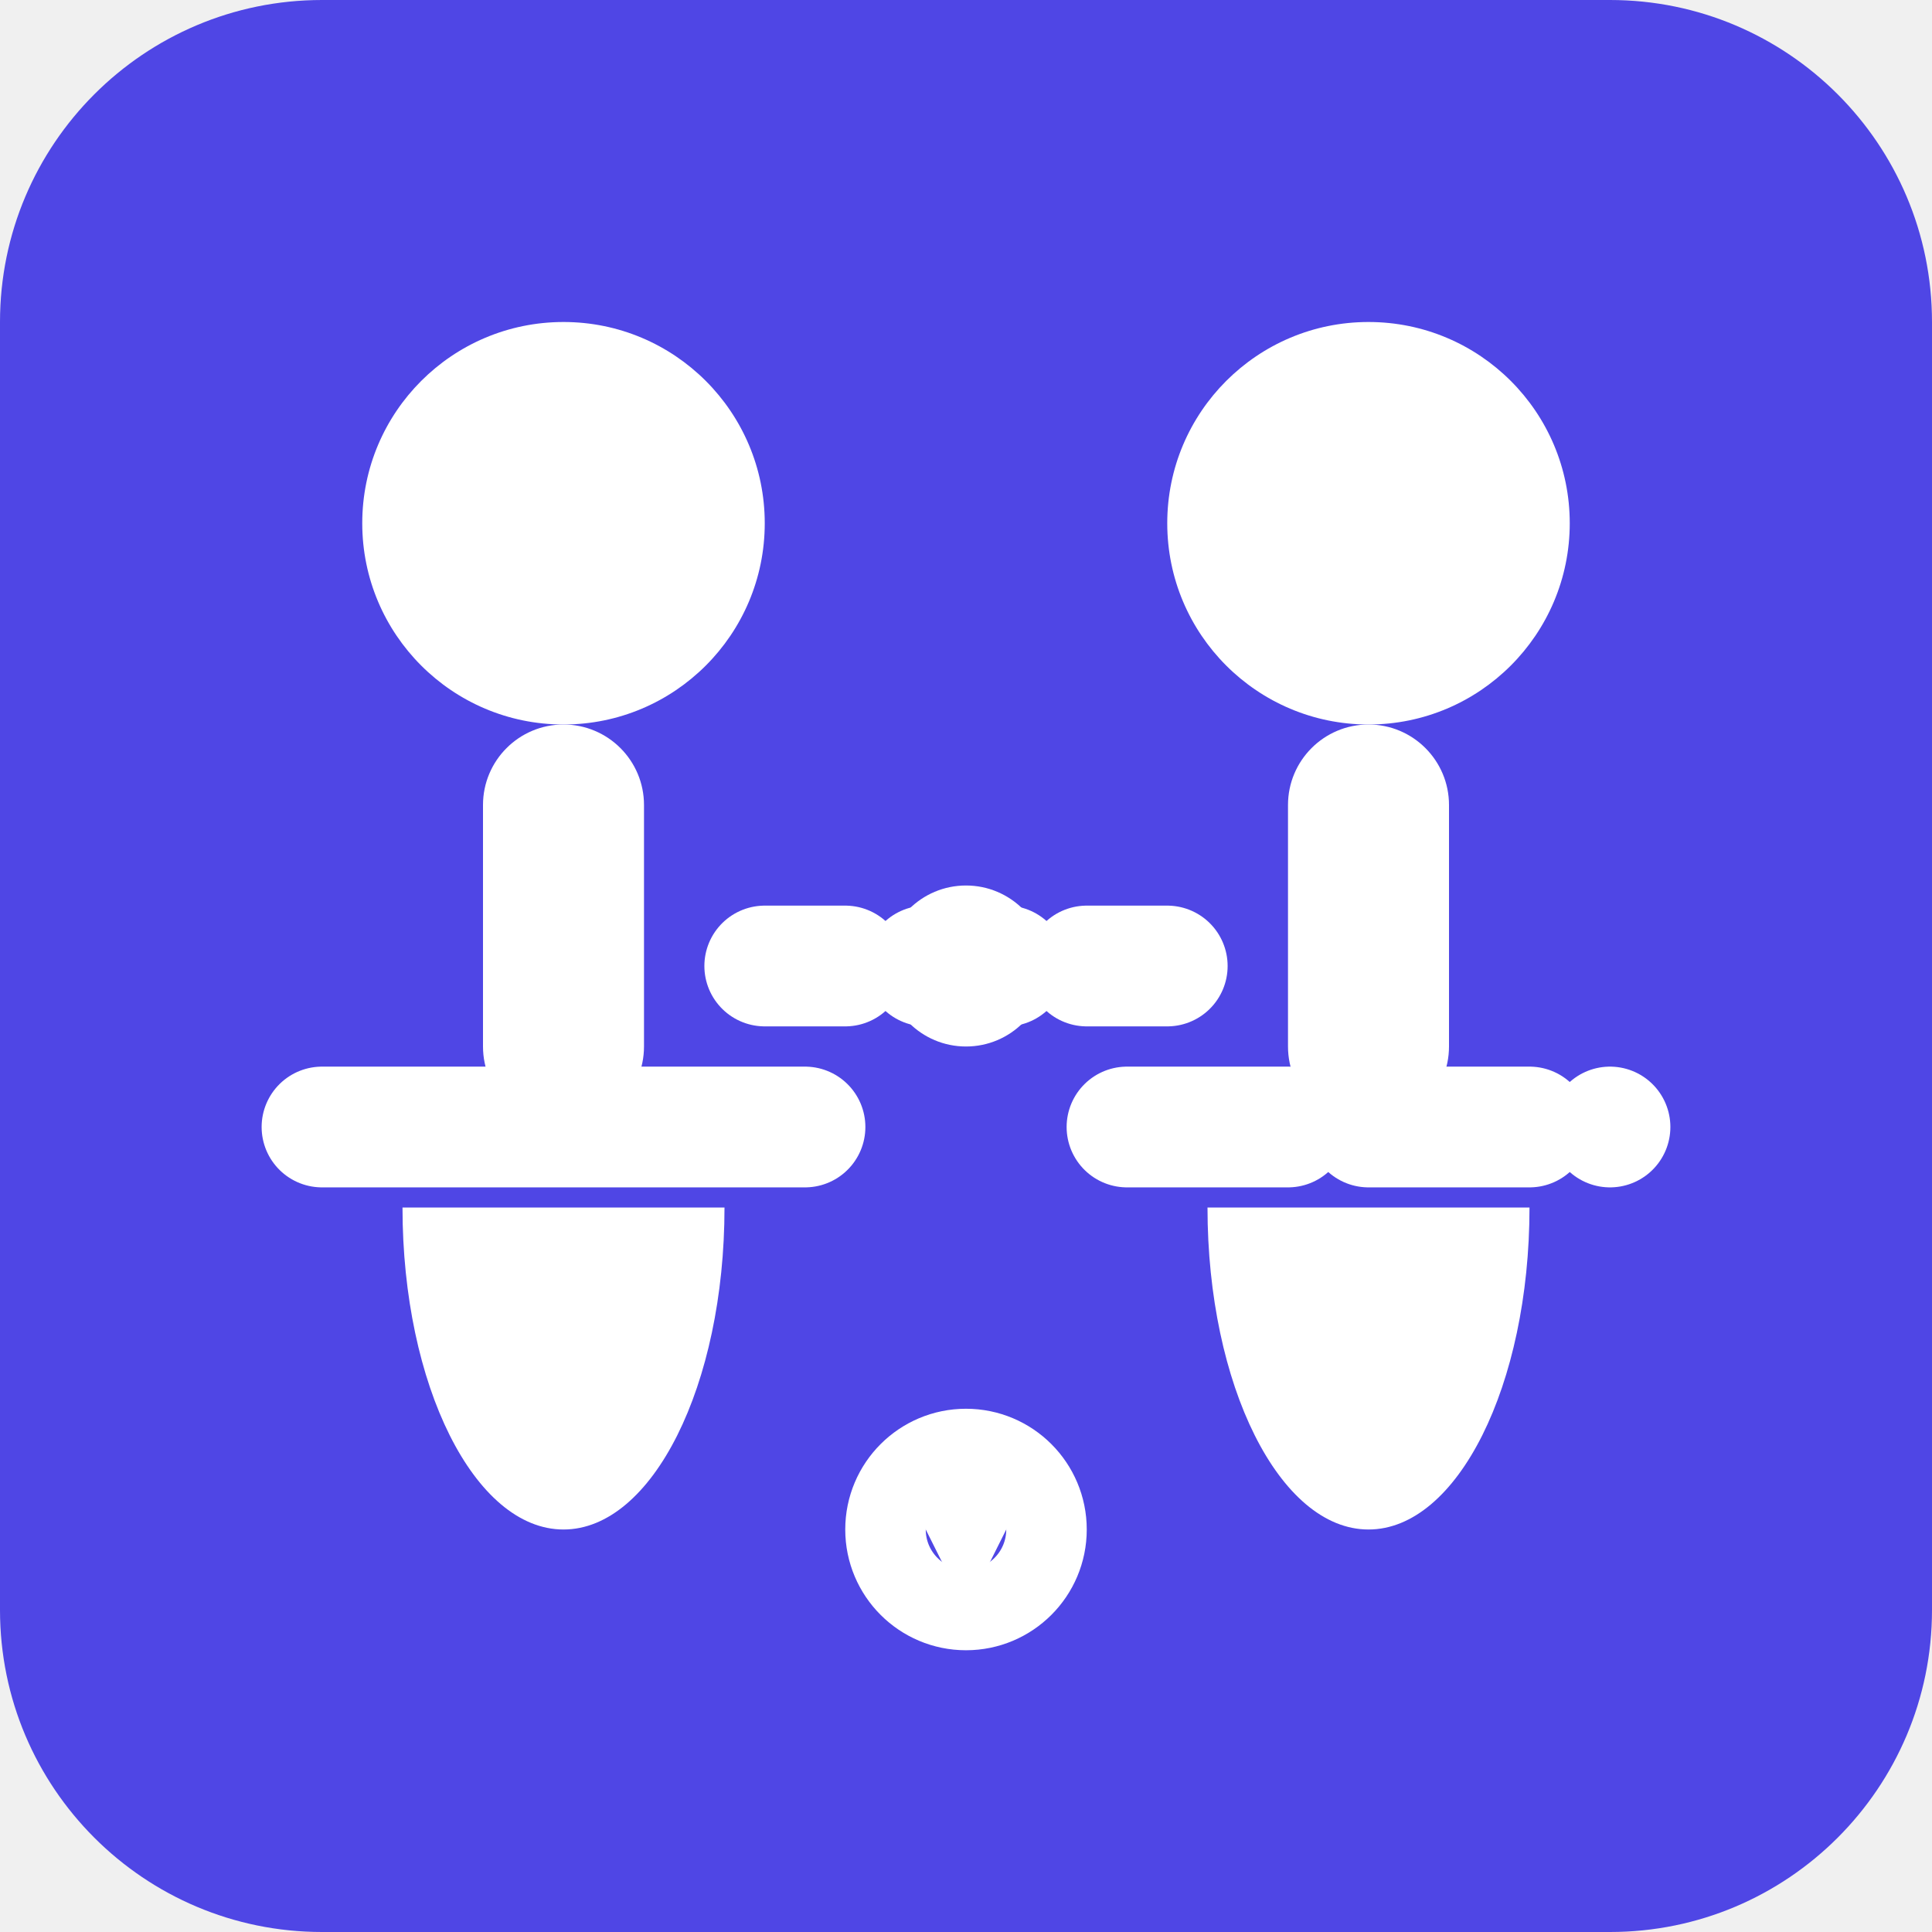
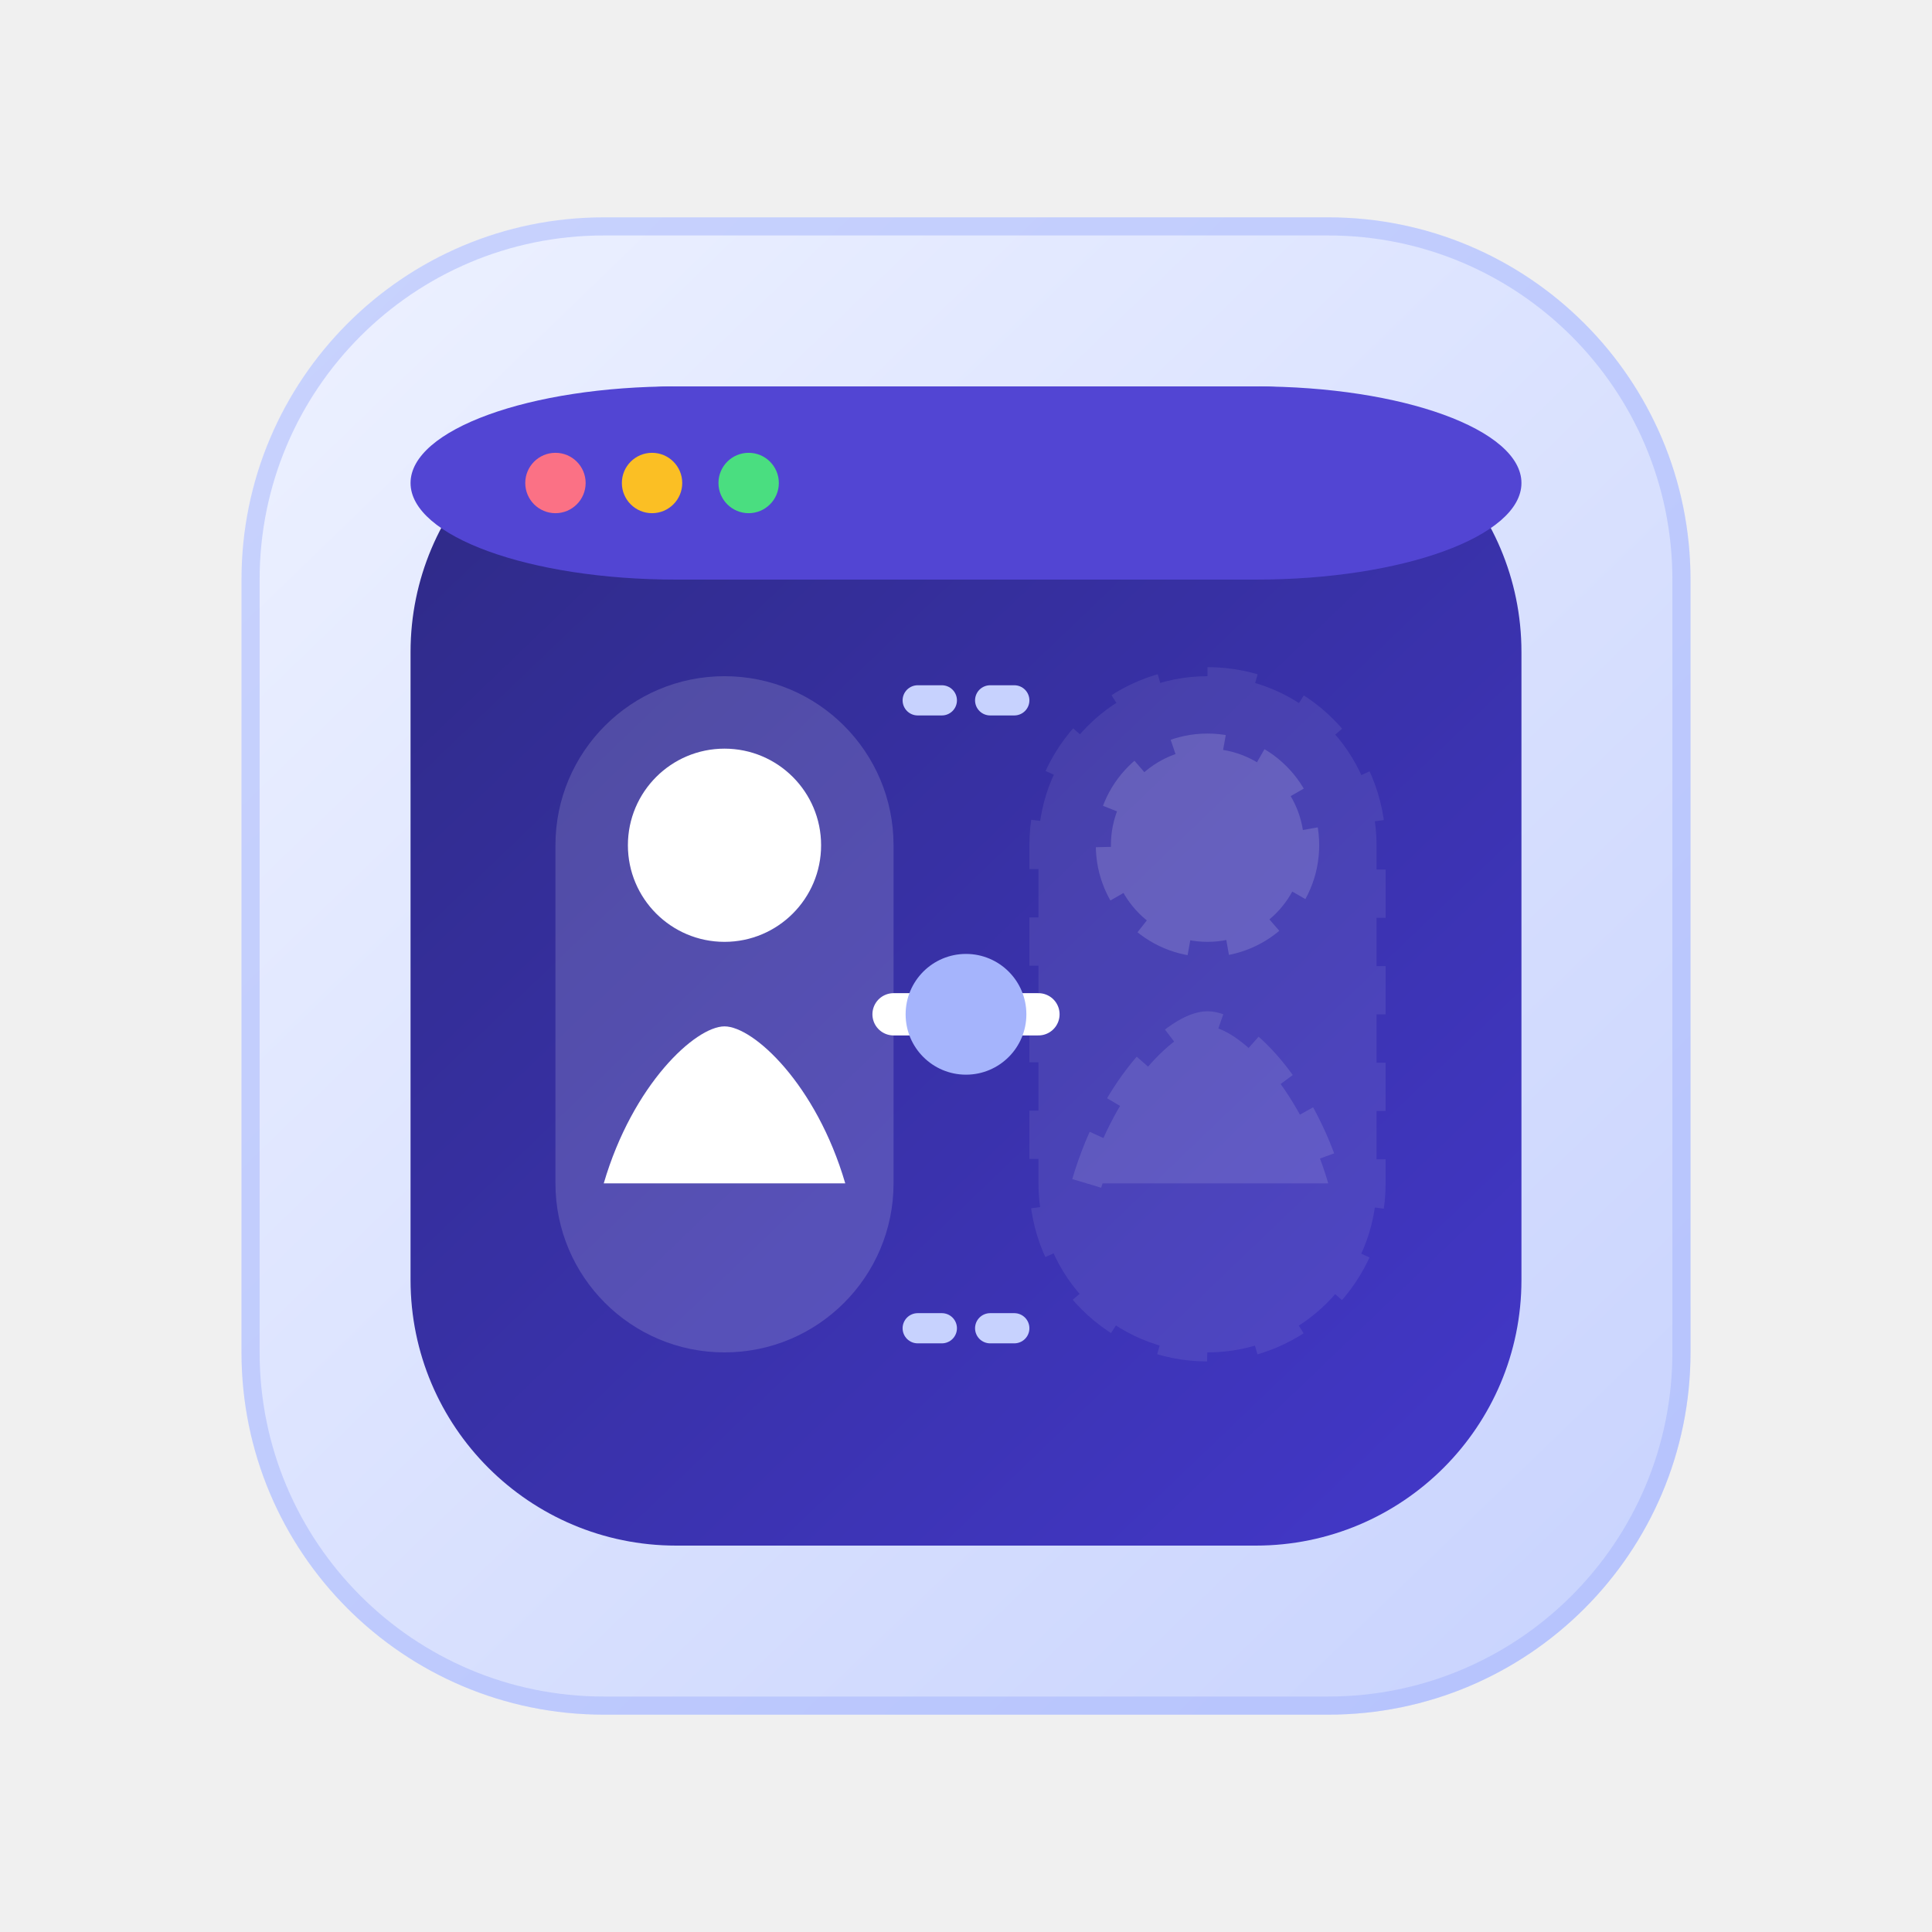
- <svg xmlns="http://www.w3.org/2000/svg" width="800px" height="800px" viewBox="0 0 24 24" version="1.1">
-   <g stroke="none" stroke-width="1" fill="none" fill-rule="evenodd">
-     <rect fill="#4F46E5" x="0" y="0" width="24" height="24" rx="4" />
-     <g transform="translate(2, 2)" fill="#FFFFFF">
-       <circle cx="5" cy="4.5" r="2.5" />
-       <rect x="4" y="7" width="2" height="5" rx="1" />
-       <path d="M3,13 L7,13 C7,15.209 6.104,17 5,17 C3.896,17 3,15.209 3,13 Z" />
-       <path d="M2,12 L8,12" stroke="#FFFFFF" stroke-width="1.5" stroke-linecap="round" />
-       <circle cx="15" cy="4.5" r="2.5" />
-       <rect x="14" y="7" width="2" height="5" rx="1" />
-       <path d="M13,13 L17,13 C17,15.209 16.104,17 15,17 C13.896,17 13,15.209 13,13 Z" />
-       <path d="M12,12 L18,12" stroke="#FFFFFF" stroke-width="1.5" stroke-linecap="round" stroke-dasharray="2,1" />
-       <path d="M7.5,10 L12.5,10" stroke="#FFFFFF" stroke-width="1.5" stroke-linecap="round" stroke-dasharray="1,1" />
-       <circle cx="10" cy="10" r="1" fill="#FFFFFF" />
-       <circle cx="10" cy="17" r="1" fill="#4F46E5" stroke="#FFFFFF" stroke-width="1" />
-       <path d="M9,16 L11,16 L10,18 Z" fill="#FFFFFF" />
-     </g>
-   </g>
+ <svg xmlns="http://www.w3.org/2000/svg" viewBox="0 0 160 160" fill="none">
+   <defs>
+     <linearGradient id="twin-bg" x1="20" y1="18" x2="140" y2="142" gradientUnits="userSpaceOnUse">
+       <stop stop-color="#EEF2FF" />
+       <stop offset="1" stop-color="#C7D2FE" />
+     </linearGradient>
+     <linearGradient id="twin-shell" x1="34" y1="32" x2="126" y2="128" gradientUnits="userSpaceOnUse">
+       <stop stop-color="#2E2A85" />
+       <stop offset="1" stop-color="#4338CA" />
+     </linearGradient>
+   </defs>
+   <rect x="20" y="18" width="120" height="124" rx="30" fill="url(#twin-bg)" />
+   <rect x="20.75" y="18.75" width="118.5" height="122.5" rx="29.25" stroke="#A5B4FC" stroke-opacity="0.5" stroke-width="1.5" />
+   <rect x="34" y="32" width="92" height="96" rx="22" fill="url(#twin-shell)" />
+   <rect x="34" y="32" width="92" height="16" rx="22" fill="#5245D3" />
+   <circle cx="46" cy="40" r="2.5" fill="#FB7185" />
+   <circle cx="54" cy="40" r="2.5" fill="#FBBF24" />
+   <circle cx="62" cy="40" r="2.5" fill="#4ADE80" />
+   <rect x="46" y="56" width="28" height="56" rx="14" fill="#FFFFFF" opacity="0.15" />
+   <rect x="86" y="56" width="28" height="56" rx="14" fill="#FFFFFF" opacity="0.08" stroke="#FFFFFF" stroke-dasharray="4 4" stroke-width="1.5" />
+   <circle cx="60" cy="70" r="8" fill="#FFFFFF" />
+   <path d="M50 98c2.4-8.2 7.6-13 10-13s7.6 4.8 10 13" fill="#FFFFFF" />
+   <circle cx="100" cy="70" r="8" fill="#FFFFFF" opacity="0.16" stroke="#FFFFFF" stroke-width="2.5" stroke-dasharray="4 3" />
+   <path d="M90 98c2.4-8.2 7.6-13 10-13s7.6 4.8 10 13" fill="#FFFFFF" opacity="0.12" stroke="#FFFFFF" stroke-width="2.5" stroke-dasharray="4 3" />
+   <path d="M74 84h12" stroke="#FFFFFF" stroke-width="3.5" stroke-linecap="round" />
+   <circle cx="80" cy="84" r="5" fill="#A5B4FC" />
+   <path d="M76 58h8" stroke="#C7D2FE" stroke-width="2.5" stroke-linecap="round" stroke-dasharray="2 4" />
+   <path d="M76 110h8" stroke="#C7D2FE" stroke-width="2.5" stroke-linecap="round" stroke-dasharray="2 4" />
</svg>
